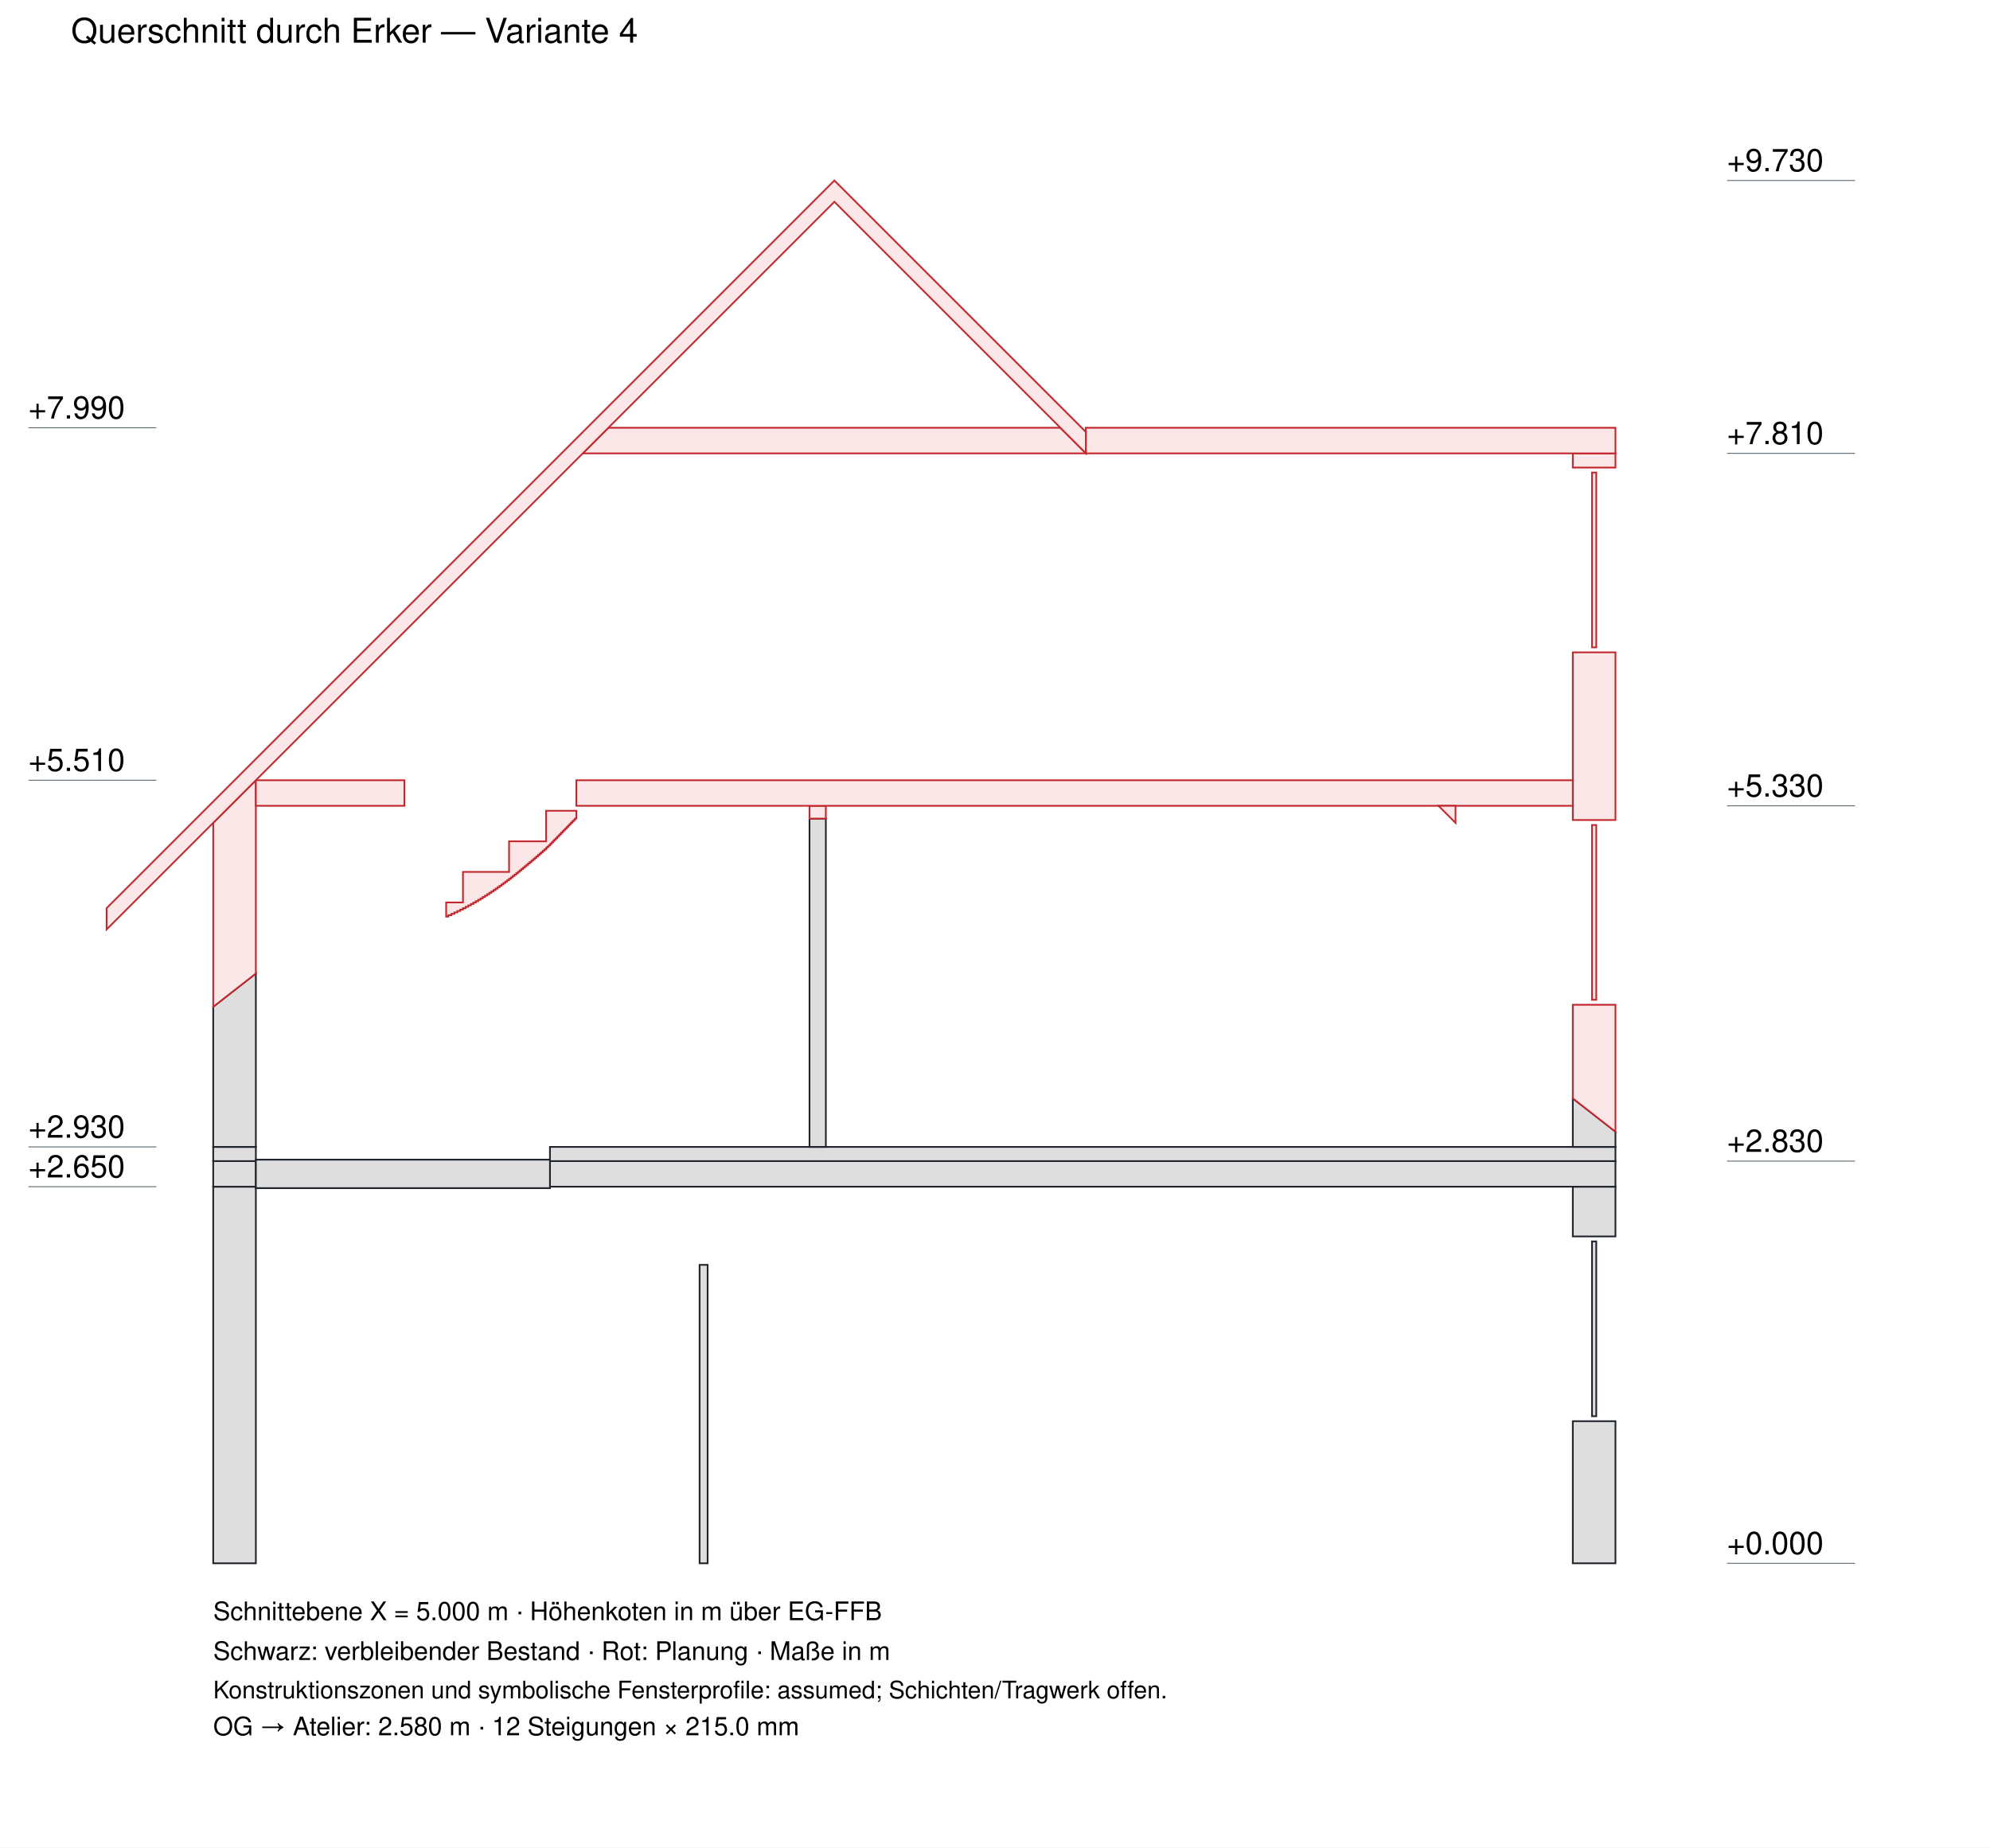
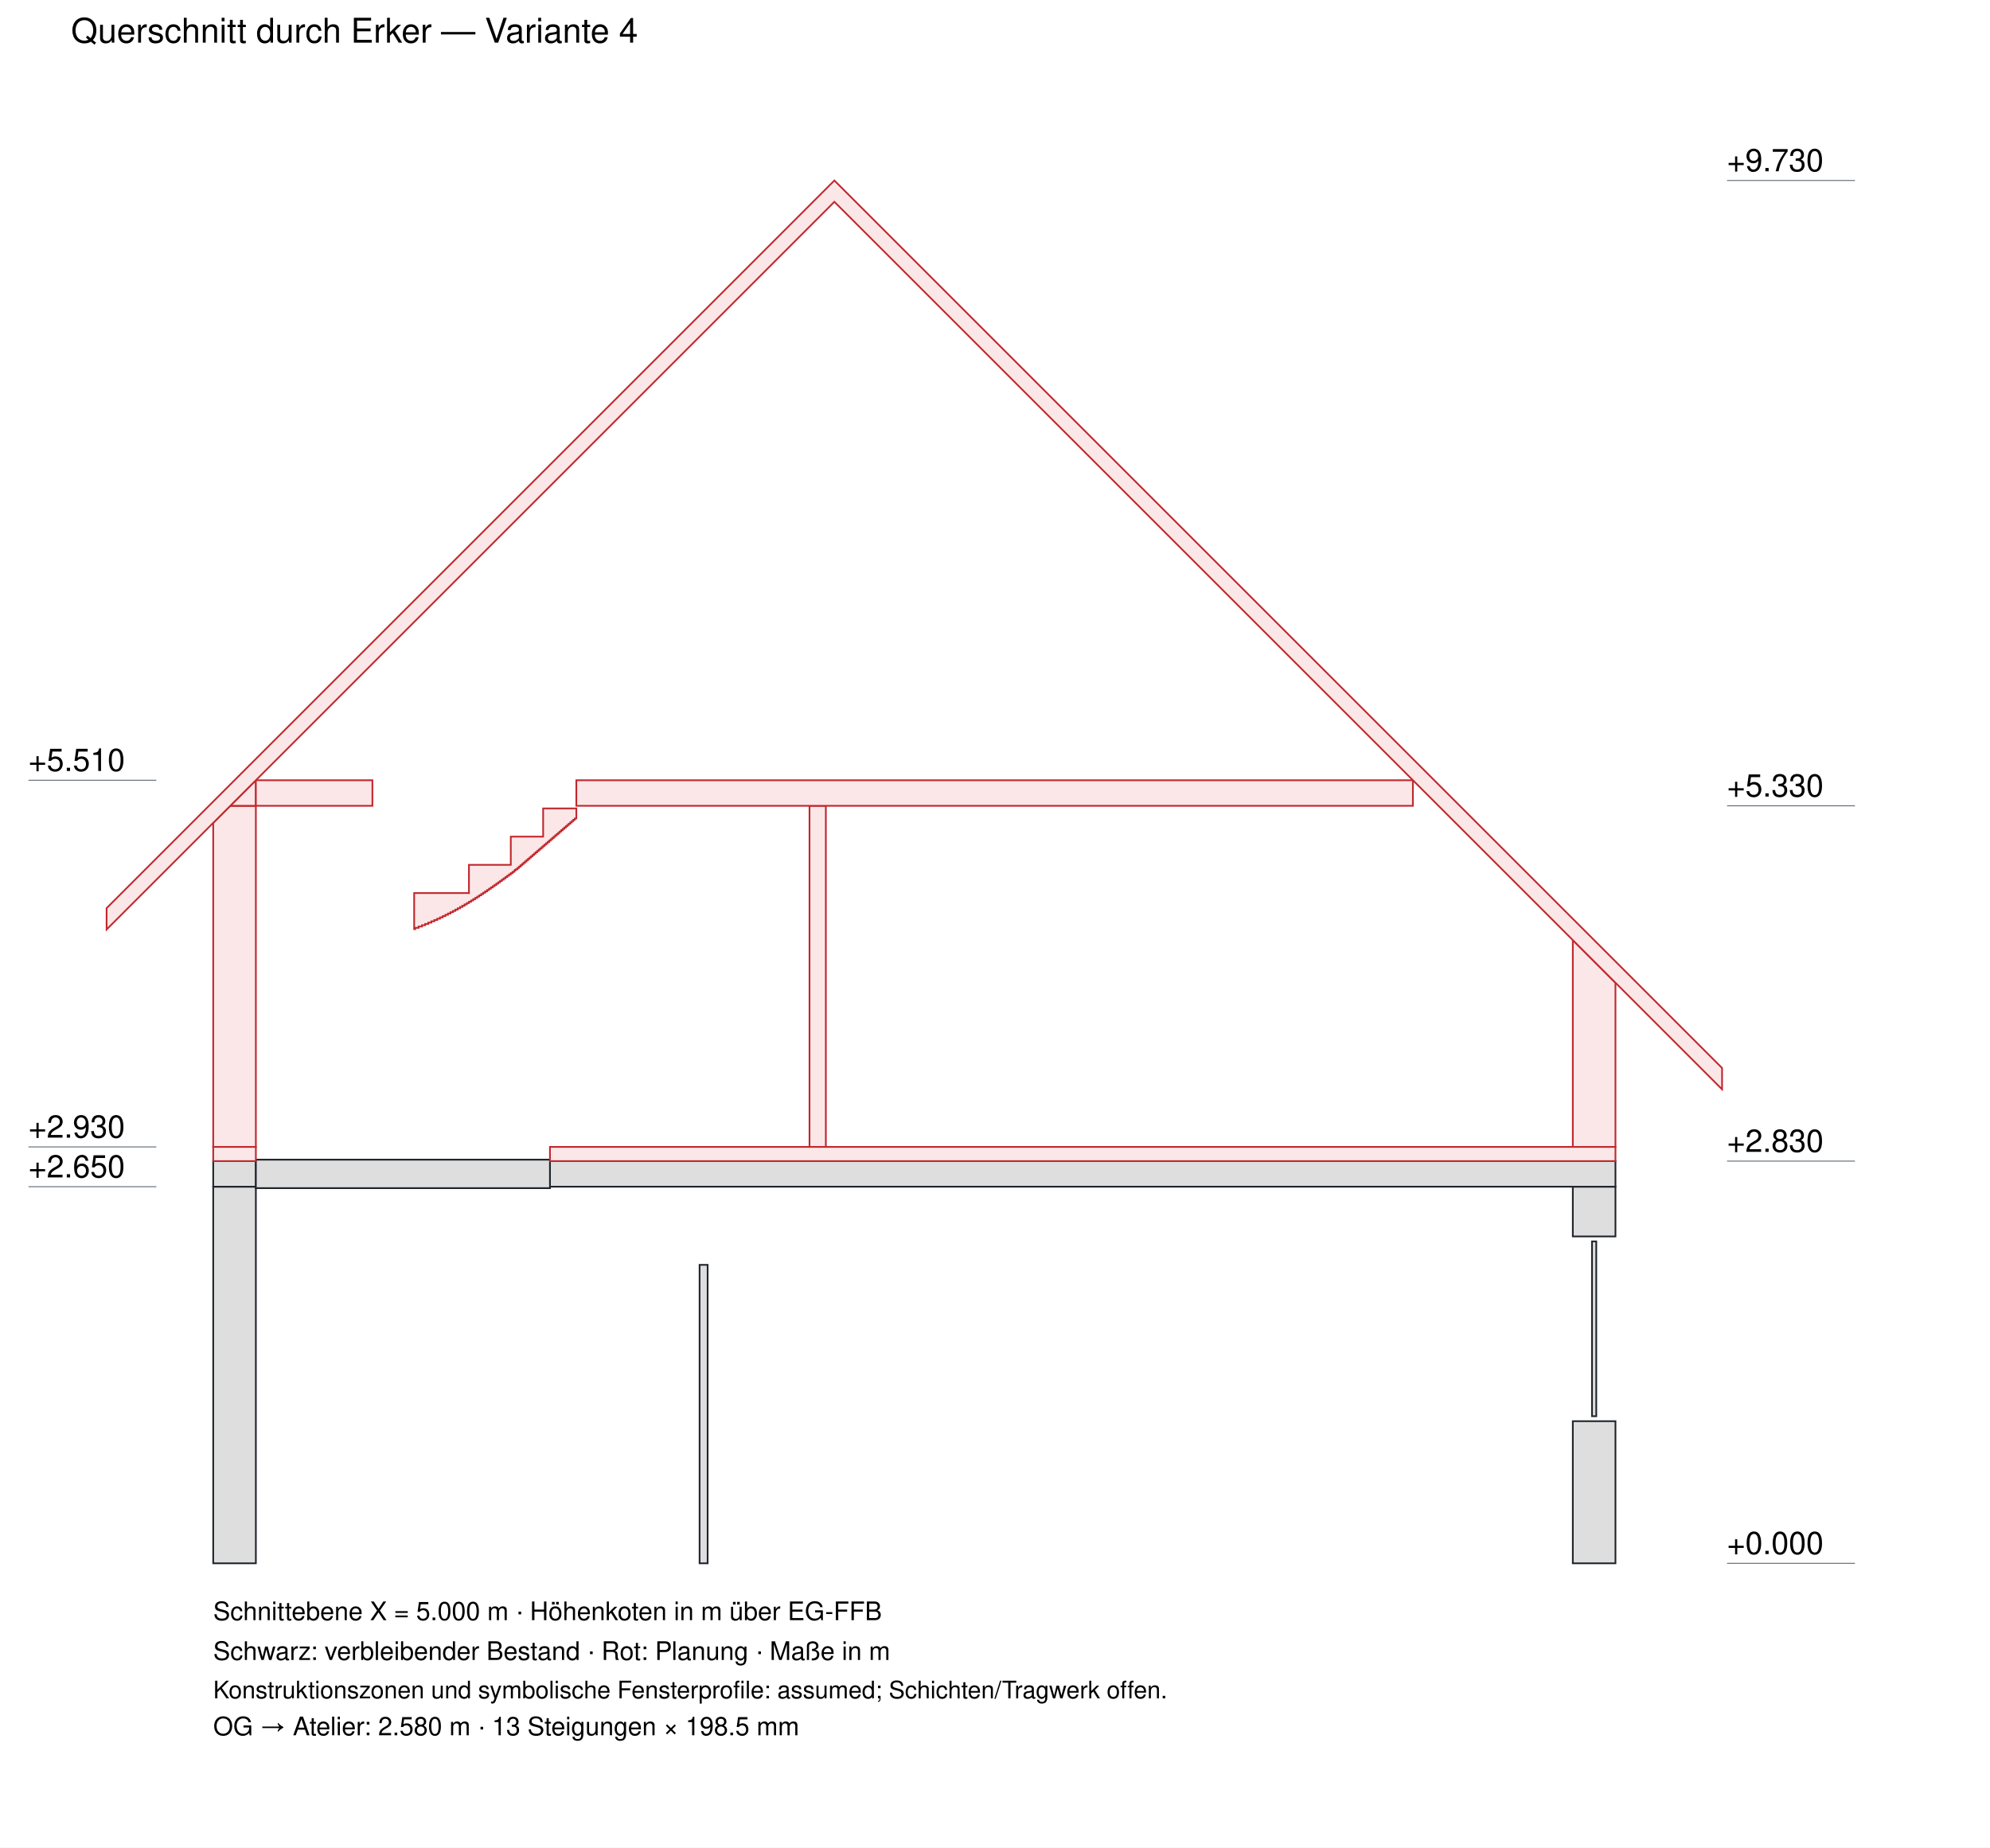
<svg xmlns="http://www.w3.org/2000/svg" viewBox="-1500 -11000 14000 13000">
  <rect x="-1500" y="-11000" width="14000" height="13000" fill="white" />
  <g id="blattkopf" data-inhalt-oben="-10500">
    <text x="-1000" y="-10700" font-family="Helvetica,Arial,sans-serif" font-size="240">Querschnitt durch Erker — Variante 4</text>
  </g>
  <path d="M 300.00,-2650.00 L 0.00,-2650.00 L 0.00,-0.00 L 300.00,-0.00 L 300.00,-2650.00 Z M 9865.00,-2650.00 L 9565.00,-2650.00 L 9565.00,-2300.00 L 9865.00,-2300.00 L 9865.00,-2650.00 Z M 9565.00,-0.00 L 9865.00,-0.00 L 9865.00,-1000.00 L 9565.00,-1000.00 L 9565.00,-0.00 Z" fill="#dedede" fill-rule="evenodd" stroke="#20252b" stroke-width="12" />
  <path d="M 9700.00,-1035.00 L 9730.00,-1035.00 L 9730.00,-2265.00 L 9700.00,-2265.00 L 9700.00,-1035.00 Z" fill="#dedede" fill-rule="evenodd" stroke="#20252b" stroke-width="12" />
  <path d="M 3478.28,-2100.00 L 3421.72,-2100.00 L 3421.72,-0.00 L 3478.28,-0.00 L 3478.28,-2100.00 Z" fill="#dedede" fill-rule="evenodd" stroke="#20252b" stroke-width="12" />
  <path d="M 2369.05,-2840.00 L 300.00,-2840.00 L 300.00,-2640.00 L 2369.05,-2640.00 L 2369.05,-2840.00 Z" fill="#dedede" fill-rule="evenodd" stroke="#20252b" stroke-width="12" />
  <path d="M 300.00,-2830.00 L 0.00,-2830.00 L 0.00,-2650.00 L 300.00,-2650.00 L 300.00,-2830.00 Z M 2369.05,-2830.00 L 2369.05,-2650.00 L 9865.00,-2650.00 L 9865.00,-2830.00 L 2369.05,-2830.00 Z" fill="#dedede" fill-rule="evenodd" stroke="#20252b" stroke-width="12" />
-   <path d="M 300.00,-2930.00 L 0.00,-2930.00 L 0.00,-2830.00 L 300.00,-2830.00 L 300.00,-2930.00 Z M 2369.05,-2930.00 L 2369.05,-2830.00 L 9865.00,-2830.00 L 9865.00,-2930.00 L 2369.05,-2930.00 Z" fill="#dedede" fill-rule="evenodd" stroke="#20252b" stroke-width="12" />
-   <path d="M 300.00,-4150.19 L 0.00,-3915.81 L 0.00,-2930.00 L 300.00,-2930.00 L 300.00,-4150.19 Z M 9565.00,-3271.25 L 9565.00,-2930.00 L 9865.00,-2930.00 L 9865.00,-3036.86 L 9565.00,-3271.25 Z" fill="#dedede" fill-rule="evenodd" stroke="#20252b" stroke-width="12" />
-   <path d="M 4195.00,-5240.00 L 4195.00,-2930.00 L 4310.00,-2930.00 L 4310.00,-5240.00 L 4195.00,-5240.00 Z" fill="#dedede" fill-rule="evenodd" stroke="#20252b" stroke-width="12" />
  <path d="M 2369.05,-2840.00 L 300.00,-2840.00 L 300.00,-2640.00 L 2369.05,-2640.00 L 2369.05,-2840.00 Z" fill="#dedede" fill-rule="evenodd" stroke="#20252b" stroke-width="12" />
-   <path d="M 9565.00,-3271.25 L 9865.00,-3036.86 L 9865.00,-3930.00 L 9565.00,-3930.00 L 9565.00,-3271.25 Z M 9565.00,-7710.00 L 9865.00,-7710.00 L 9865.00,-7810.00 L 9565.00,-7810.00 L 9565.00,-7710.00 Z M 9565.00,-5230.00 L 9865.00,-5230.00 L 9865.00,-6410.00 L 9565.00,-6410.00 L 9565.00,-5230.00 Z M -0.00,-3915.81 L 300.00,-4150.19 L 300.00,-5510.00 L 0.00,-5210.00 L 0.00,-3915.81 Z" fill="#fbe7e7" fill-rule="evenodd" stroke="#c1272d" stroke-width="12" />
-   <path d="M 9700.00,-3965.00 L 9730.00,-3965.00 L 9730.00,-5195.00 L 9700.00,-5195.00 L 9700.00,-3965.00 Z" fill="#fbe7e7" fill-rule="evenodd" stroke="#c1272d" stroke-width="12" />
-   <path d="M 4195.00,-5330.00 L 4195.00,-5240.00 L 4310.00,-5240.00 L 4310.00,-5330.00 L 4195.00,-5330.00 Z" fill="#fbe7e7" fill-rule="evenodd" stroke="#c1272d" stroke-width="12" />
-   <path d="M 1345.00,-5510.00 L 300.00,-5510.00 L 300.00,-5330.00 L 1345.00,-5330.00 L 1345.00,-5510.00 Z M 2554.67,-5510.00 L 2554.67,-5330.00 L 9565.00,-5330.00 L 9565.00,-5510.00 L 2554.67,-5510.00 Z" fill="#fbe7e7" fill-rule="evenodd" stroke="#c1272d" stroke-width="12" />
-   <path d="M 9700.00,-6445.00 L 9730.00,-6445.00 L 9730.00,-7675.00 L 9700.00,-7675.00 L 9700.00,-6445.00 Z" fill="#fbe7e7" fill-rule="evenodd" stroke="#c1272d" stroke-width="12" />
-   <path d="M 5960.00,-7990.00 L 2780.00,-7990.00 L 2600.00,-7810.00 L 9865.00,-7810.00 L 9865.00,-7990.00 L 6139.00,-7990.00 L 6139.00,-7811.00 L 5960.00,-7990.00 Z" fill="#fbe7e7" fill-rule="evenodd" stroke="#c1272d" stroke-width="12" />
-   <path d="M 4370.00,-9730.00 L -750.00,-4610.00 L -750.00,-4460.00 L 4370.00,-9580.00 L 6139.00,-7811.00 L 6139.00,-7961.00 L 4370.00,-9730.00 Z M 8740.00,-5330.00 L 8620.00,-5330.00 L 8740.00,-5210.00 L 8740.00,-5330.00 Z" fill="#fbe7e7" fill-rule="evenodd" stroke="#c1272d" stroke-width="12" />
-   <path d="M 1638.72,-4550.35 L 1654.14,-4550.35 L 1654.14,-4560.21 L 1675.95,-4560.21 L 1675.95,-4570.06 L 1697.10,-4570.06 L 1697.10,-4579.92 L 1717.65,-4579.92 L 1717.65,-4589.77 L 1737.63,-4589.77 L 1737.63,-4599.63 L 1757.06,-4599.62 L 1757.06,-4609.48 L 1775.98,-4609.48 L 1775.98,-4619.33 L 1794.43,-4619.33 L 1794.43,-4629.19 L 1812.41,-4629.19 L 1812.41,-4639.04 L 1829.98,-4639.04 L 1829.98,-4648.90 L 1847.13,-4648.90 L 1847.13,-4658.75 L 1863.91,-4658.75 L 1863.91,-4668.60 L 1880.32,-4668.60 L 1880.32,-4678.46 L 1896.39,-4678.46 L 1896.39,-4688.31 L 1912.14,-4688.31 L 1912.14,-4698.17 L 1927.58,-4698.17 L 1927.58,-4708.02 L 1942.73,-4708.02 L 1942.73,-4717.88 L 1957.61,-4717.88 L 1957.61,-4727.73 L 1972.23,-4727.73 L 1972.23,-4737.58 L 1986.60,-4737.58 L 1986.60,-4747.44 L 2000.74,-4747.44 L 2000.74,-4757.29 L 2014.66,-4757.29 L 2014.66,-4767.15 L 2028.37,-4767.15 L 2028.37,-4777.00 L 2041.89,-4777.00 L 2041.89,-4786.85 L 2055.22,-4786.85 L 2055.22,-4796.71 L 2068.38,-4796.71 L 2068.38,-4806.56 L 2081.37,-4806.56 L 2081.37,-4816.42 L 2094.21,-4816.42 L 2094.21,-4826.27 L 2106.90,-4826.27 L 2106.90,-4836.12 L 2119.45,-4836.12 L 2119.45,-4845.98 L 2131.87,-4845.98 L 2131.87,-4855.83 L 2144.18,-4855.83 L 2144.18,-4865.69 L 2156.36,-4865.69 L 2156.36,-4875.54 L 2168.45,-4875.54 L 2168.45,-4885.40 L 2180.43,-4885.40 L 2180.43,-4895.25 L 2192.33,-4895.25 L 2192.33,-4905.10 L 2204.14,-4905.10 L 2204.14,-4914.96 L 2215.88,-4914.96 L 2215.88,-4924.81 L 2227.54,-4924.81 L 2227.54,-4934.67 L 2239.14,-4934.67 L 2239.14,-4944.52 L 2250.69,-4944.52 L 2250.69,-4954.37 L 2262.18,-4954.38 L 2262.18,-4964.23 L 2273.62,-4964.23 L 2273.62,-4974.08 L 2285.03,-4974.08 L 2285.03,-4983.94 L 2296.41,-4983.94 L 2296.41,-4993.79 L 2307.75,-4993.79 L 2307.75,-5003.65 L 2319.08,-5003.65 L 2319.08,-5013.50 L 2330.39,-5013.50 L 2330.39,-5023.35 L 2341.69,-5023.35 L 2341.69,-5033.21 L 2350.00,-5033.21 L 2350.00,-5040.46 L 2352.54,-5040.46 L 2352.54,-5043.06 L 2362.17,-5043.06 L 2362.17,-5052.92 L 2371.79,-5052.92 L 2371.79,-5062.77 L 2381.42,-5062.77 L 2381.42,-5072.62 L 2391.04,-5072.62 L 2391.04,-5082.48 L 2400.67,-5082.48 L 2400.67,-5092.33 L 2410.29,-5092.33 L 2410.29,-5102.19 L 2419.92,-5102.19 L 2419.92,-5112.04 L 2429.54,-5112.04 L 2429.54,-5121.90 L 2439.17,-5121.90 L 2439.17,-5131.75 L 2448.79,-5131.75 L 2448.79,-5141.60 L 2458.42,-5141.60 L 2458.42,-5151.46 L 2468.04,-5151.46 L 2468.04,-5161.31 L 2477.67,-5161.31 L 2477.67,-5171.17 L 2487.29,-5171.17 L 2487.29,-5181.02 L 2496.92,-5181.02 L 2496.92,-5190.88 L 2506.54,-5190.88 L 2506.54,-5200.73 L 2516.17,-5200.73 L 2516.17,-5210.58 L 2525.79,-5210.58 L 2525.79,-5220.44 L 2535.42,-5220.44 L 2535.42,-5230.29 L 2545.04,-5230.29 L 2545.04,-5240.15 L 2554.67,-5240.15 L 2554.67,-5295.00 L 2341.69,-5295.00 L 2341.69,-5080.00 L 2081.37,-5080.00 L 2081.37,-4865.00 L 1757.06,-4865.00 L 1757.06,-4650.00 L 1638.72,-4650.00 L 1638.72,-4550.35 Z" fill="#fbe7e7" fill-rule="evenodd" stroke="#c1272d" stroke-width="12" />
+   <path d="M 120.00,-5330.00 L 0.00,-5210.00 L 0.00,-2930.00 L 300.00,-2930.00 L 300.00,-5330.00 L 120.00,-5330.00 Z M 9565.00,-4385.00 L 9565.00,-2930.00 L 9865.00,-2930.00 L 9865.00,-4085.00 L 9565.00,-4385.00 Z" fill="#fbe7e7" fill-rule="evenodd" stroke="#c1272d" stroke-width="12" />
+   <path d="M 300.00,-5510.00 L 120.00,-5330.00 L 300.00,-5330.00 L 300.00,-5510.00 Z" fill="#fbe7e7" fill-rule="evenodd" stroke="#c1272d" stroke-width="12" />
+   <path d="M 4195.00,-2930.00 L 4310.00,-2930.00 L 4310.00,-5330.00 L 4195.00,-5330.00 L 4195.00,-2930.00 Z" fill="#fbe7e7" fill-rule="evenodd" stroke="#c1272d" stroke-width="12" />
+   <path d="M 300.00,-2930.00 L 0.00,-2930.00 L 0.00,-2830.00 L 300.00,-2830.00 L 300.00,-2930.00 Z M 2369.05,-2830.00 L 9865.00,-2830.00 L 9865.00,-2930.00 L 2369.05,-2930.00 L 2369.05,-2830.00 Z" fill="#fbe7e7" fill-rule="evenodd" stroke="#c1272d" stroke-width="12" />
+   <path d="M 1120.00,-5510.00 L 300.00,-5510.00 L 300.00,-5330.00 L 1120.00,-5330.00 L 1120.00,-5510.00 Z M 8440.00,-5510.00 L 2554.67,-5510.00 L 2554.67,-5330.00 L 8440.00,-5330.00 L 8440.00,-5510.00 Z" fill="#fbe7e7" fill-rule="evenodd" stroke="#c1272d" stroke-width="12" />
+   <path d="M 1413.72,-4462.26 L 1420.91,-4462.26 L 1420.91,-4469.13 L 1420.91,-4471.42 L 1445.19,-4471.42 L 1445.19,-4480.58 L 1468.68,-4480.58 L 1468.68,-4489.74 L 1491.42,-4489.74 L 1491.42,-4498.90 L 1513.45,-4498.90 L 1513.45,-4508.06 L 1534.83,-4508.06 L 1534.83,-4517.22 L 1555.60,-4517.22 L 1555.60,-4526.38 L 1575.78,-4526.38 L 1575.78,-4535.54 L 1595.43,-4535.54 L 1595.43,-4544.70 L 1614.57,-4544.70 L 1614.57,-4553.86 L 1633.23,-4553.86 L 1633.23,-4563.02 L 1651.45,-4563.02 L 1651.45,-4572.18 L 1669.24,-4572.18 L 1669.24,-4581.34 L 1686.64,-4581.34 L 1686.64,-4590.50 L 1703.66,-4590.50 L 1703.66,-4599.66 L 1720.34,-4599.66 L 1720.34,-4608.82 L 1736.68,-4608.82 L 1736.68,-4617.98 L 1752.71,-4617.98 L 1752.71,-4627.14 L 1768.45,-4627.14 L 1768.45,-4636.30 L 1783.91,-4636.30 L 1783.91,-4645.46 L 1799.12,-4645.46 L 1799.12,-4654.62 L 1814.08,-4654.62 L 1814.08,-4663.78 L 1828.82,-4663.78 L 1828.82,-4672.93 L 1843.34,-4672.93 L 1843.34,-4682.09 L 1857.66,-4682.09 L 1857.66,-4691.25 L 1871.79,-4691.25 L 1871.79,-4700.41 L 1885.75,-4700.41 L 1885.75,-4709.57 L 1899.54,-4709.57 L 1899.54,-4718.73 L 1913.18,-4718.73 L 1913.18,-4727.89 L 1926.68,-4727.89 L 1926.68,-4737.05 L 1940.04,-4737.05 L 1940.04,-4746.21 L 1953.29,-4746.21 L 1953.29,-4755.37 L 1966.42,-4755.37 L 1966.42,-4764.53 L 1979.45,-4764.53 L 1979.45,-4773.69 L 1992.38,-4773.69 L 1992.38,-4782.85 L 2005.24,-4782.85 L 2005.24,-4792.01 L 2018.01,-4792.01 L 2018.01,-4801.17 L 2030.72,-4801.17 L 2030.72,-4810.33 L 2043.37,-4810.33 L 2043.37,-4819.49 L 2055.97,-4819.49 L 2055.97,-4828.65 L 2068.52,-4828.65 L 2068.52,-4837.81 L 2081.04,-4837.81 L 2081.04,-4846.97 L 2093.54,-4846.97 L 2093.54,-4856.13 L 2106.01,-4856.13 L 2106.01,-4865.29 L 2118.47,-4865.29 L 2118.47,-4874.45 L 2125.00,-4874.45 L 2125.00,-4879.25 L 2130.05,-4879.25 L 2130.05,-4883.61 L 2140.67,-4883.61 L 2140.67,-4892.77 L 2151.28,-4892.77 L 2151.28,-4901.93 L 2161.90,-4901.93 L 2161.90,-4911.09 L 2172.51,-4911.09 L 2172.51,-4920.25 L 2183.13,-4920.25 L 2183.13,-4929.41 L 2193.75,-4929.41 L 2193.75,-4938.57 L 2204.36,-4938.57 L 2204.36,-4947.73 L 2214.98,-4947.73 L 2214.98,-4956.89 L 2225.59,-4956.89 L 2225.59,-4966.05 L 2236.21,-4966.05 L 2236.21,-4975.21 L 2246.82,-4975.21 L 2246.82,-4984.37 L 2257.44,-4984.37 L 2257.44,-4993.53 L 2268.05,-4993.53 L 2268.05,-5002.69 L 2278.67,-5002.69 L 2278.67,-5011.85 L 2289.28,-5011.85 L 2289.28,-5021.01 L 2299.90,-5021.01 L 2299.90,-5030.17 L 2310.51,-5030.17 L 2310.51,-5039.33 L 2321.13,-5039.33 L 2321.13,-5048.49 L 2331.75,-5048.49 L 2331.75,-5057.64 L 2342.36,-5057.64 L 2342.36,-5066.80 L 2352.98,-5066.80 L 2352.98,-5075.96 L 2363.59,-5075.96 L 2363.59,-5085.12 L 2374.21,-5085.12 L 2374.21,-5094.28 L 2384.82,-5094.28 L 2384.82,-5103.44 L 2395.44,-5103.44 L 2395.44,-5112.60 L 2406.05,-5112.60 L 2406.05,-5121.76 L 2416.67,-5121.76 L 2416.67,-5130.92 L 2427.28,-5130.92 L 2427.28,-5140.08 L 2437.90,-5140.08 L 2437.90,-5149.24 L 2448.51,-5149.24 L 2448.51,-5158.40 L 2459.13,-5158.40 L 2459.13,-5167.56 L 2469.75,-5167.56 L 2469.75,-5176.72 L 2480.36,-5176.72 L 2480.36,-5185.88 L 2490.98,-5185.88 L 2490.98,-5195.04 L 2501.59,-5195.04 L 2501.59,-5204.20 L 2512.21,-5204.20 L 2512.21,-5213.36 L 2522.82,-5213.36 L 2522.82,-5222.52 L 2533.44,-5222.52 L 2533.44,-5231.68 L 2544.05,-5231.68 L 2544.05,-5240.84 L 2554.67,-5240.84 L 2554.67,-5311.54 L 2321.13,-5311.54 L 2321.13,-5113.08 L 2093.54,-5113.08 L 2093.54,-4914.62 L 1799.12,-4914.62 L 1799.12,-4716.15 L 1413.72,-4716.15 L 1413.72,-4462.26 Z" fill="#fbe7e7" fill-rule="evenodd" stroke="#c1272d" stroke-width="12" />
+   <path d="M -750.00,-4610.00 L -750.00,-4460.00 L 4370.00,-9580.00 L 10615.00,-3335.00 L 10615.00,-3485.00 L 4370.00,-9730.00 L -750.00,-4610.00 Z" fill="#fbe7e7" fill-rule="evenodd" stroke="#c1272d" stroke-width="12" />
  <path d="M 10650, 0 h 900" stroke="#52606a" stroke-width="6" fill="none" />
  <text x="10650" y="-65" font-family="Helvetica,Arial,sans-serif" font-size="220">+0.000</text>
  <path d="M -1300, -2650 h 900" stroke="#52606a" stroke-width="6" fill="none" />
  <text x="-1300" y="-2715" font-family="Helvetica,Arial,sans-serif" font-size="220">+2.650</text>
  <path d="M 10650, -2830 h 900" stroke="#52606a" stroke-width="6" fill="none" />
  <text x="10650" y="-2895" font-family="Helvetica,Arial,sans-serif" font-size="220">+2.830</text>
  <path d="M -1300, -2930 h 900" stroke="#52606a" stroke-width="6" fill="none" />
  <text x="-1300" y="-2995" font-family="Helvetica,Arial,sans-serif" font-size="220">+2.930</text>
  <path d="M 10650, -5330 h 900" stroke="#52606a" stroke-width="6" fill="none" />
  <text x="10650" y="-5395" font-family="Helvetica,Arial,sans-serif" font-size="220">+5.330</text>
  <path d="M -1300, -5510 h 900" stroke="#52606a" stroke-width="6" fill="none" />
  <text x="-1300" y="-5575" font-family="Helvetica,Arial,sans-serif" font-size="220">+5.510</text>
-   <path d="M 10650, -7810 h 900" stroke="#52606a" stroke-width="6" fill="none" />
-   <text x="10650" y="-7875" font-family="Helvetica,Arial,sans-serif" font-size="220">+7.810</text>
-   <path d="M -1300, -7990 h 900" stroke="#52606a" stroke-width="6" fill="none" />
-   <text x="-1300" y="-8055" font-family="Helvetica,Arial,sans-serif" font-size="220">+7.990</text>
  <path d="M 10650, -9730 h 900" stroke="#52606a" stroke-width="6" fill="none" />
  <text x="10650" y="-9795" font-family="Helvetica,Arial,sans-serif" font-size="220">+9.730</text>
  <text x="0" y="400" font-family="Helvetica,Arial,sans-serif" font-size="180">Schnittebene X = 5.000 m · Höhenkoten in m über EG-FFB</text>
  <text x="0" y="680" font-family="Helvetica,Arial,sans-serif" font-size="180">Schwarz: verbleibender Bestand · Rot: Planung · Maße in m</text>
  <text x="0" y="950" font-family="Helvetica,Arial,sans-serif" font-size="170">Konstruktionszonen und symbolische Fensterprofile: assumed; Schichten/Tragwerk offen.</text>
-   <text x="0" y="1210" font-family="Helvetica,Arial,sans-serif" font-size="180">OG → Atelier: 2.580 m · 12 Steigungen × 215.0 mm</text>
+   <text x="0" y="1210" font-family="Helvetica,Arial,sans-serif" font-size="180">OG → Atelier: 2.580 m · 13 Steigungen × 198.5 mm</text>
  <g id="blattfuss" data-inhalt-unten="1450" />
</svg>
